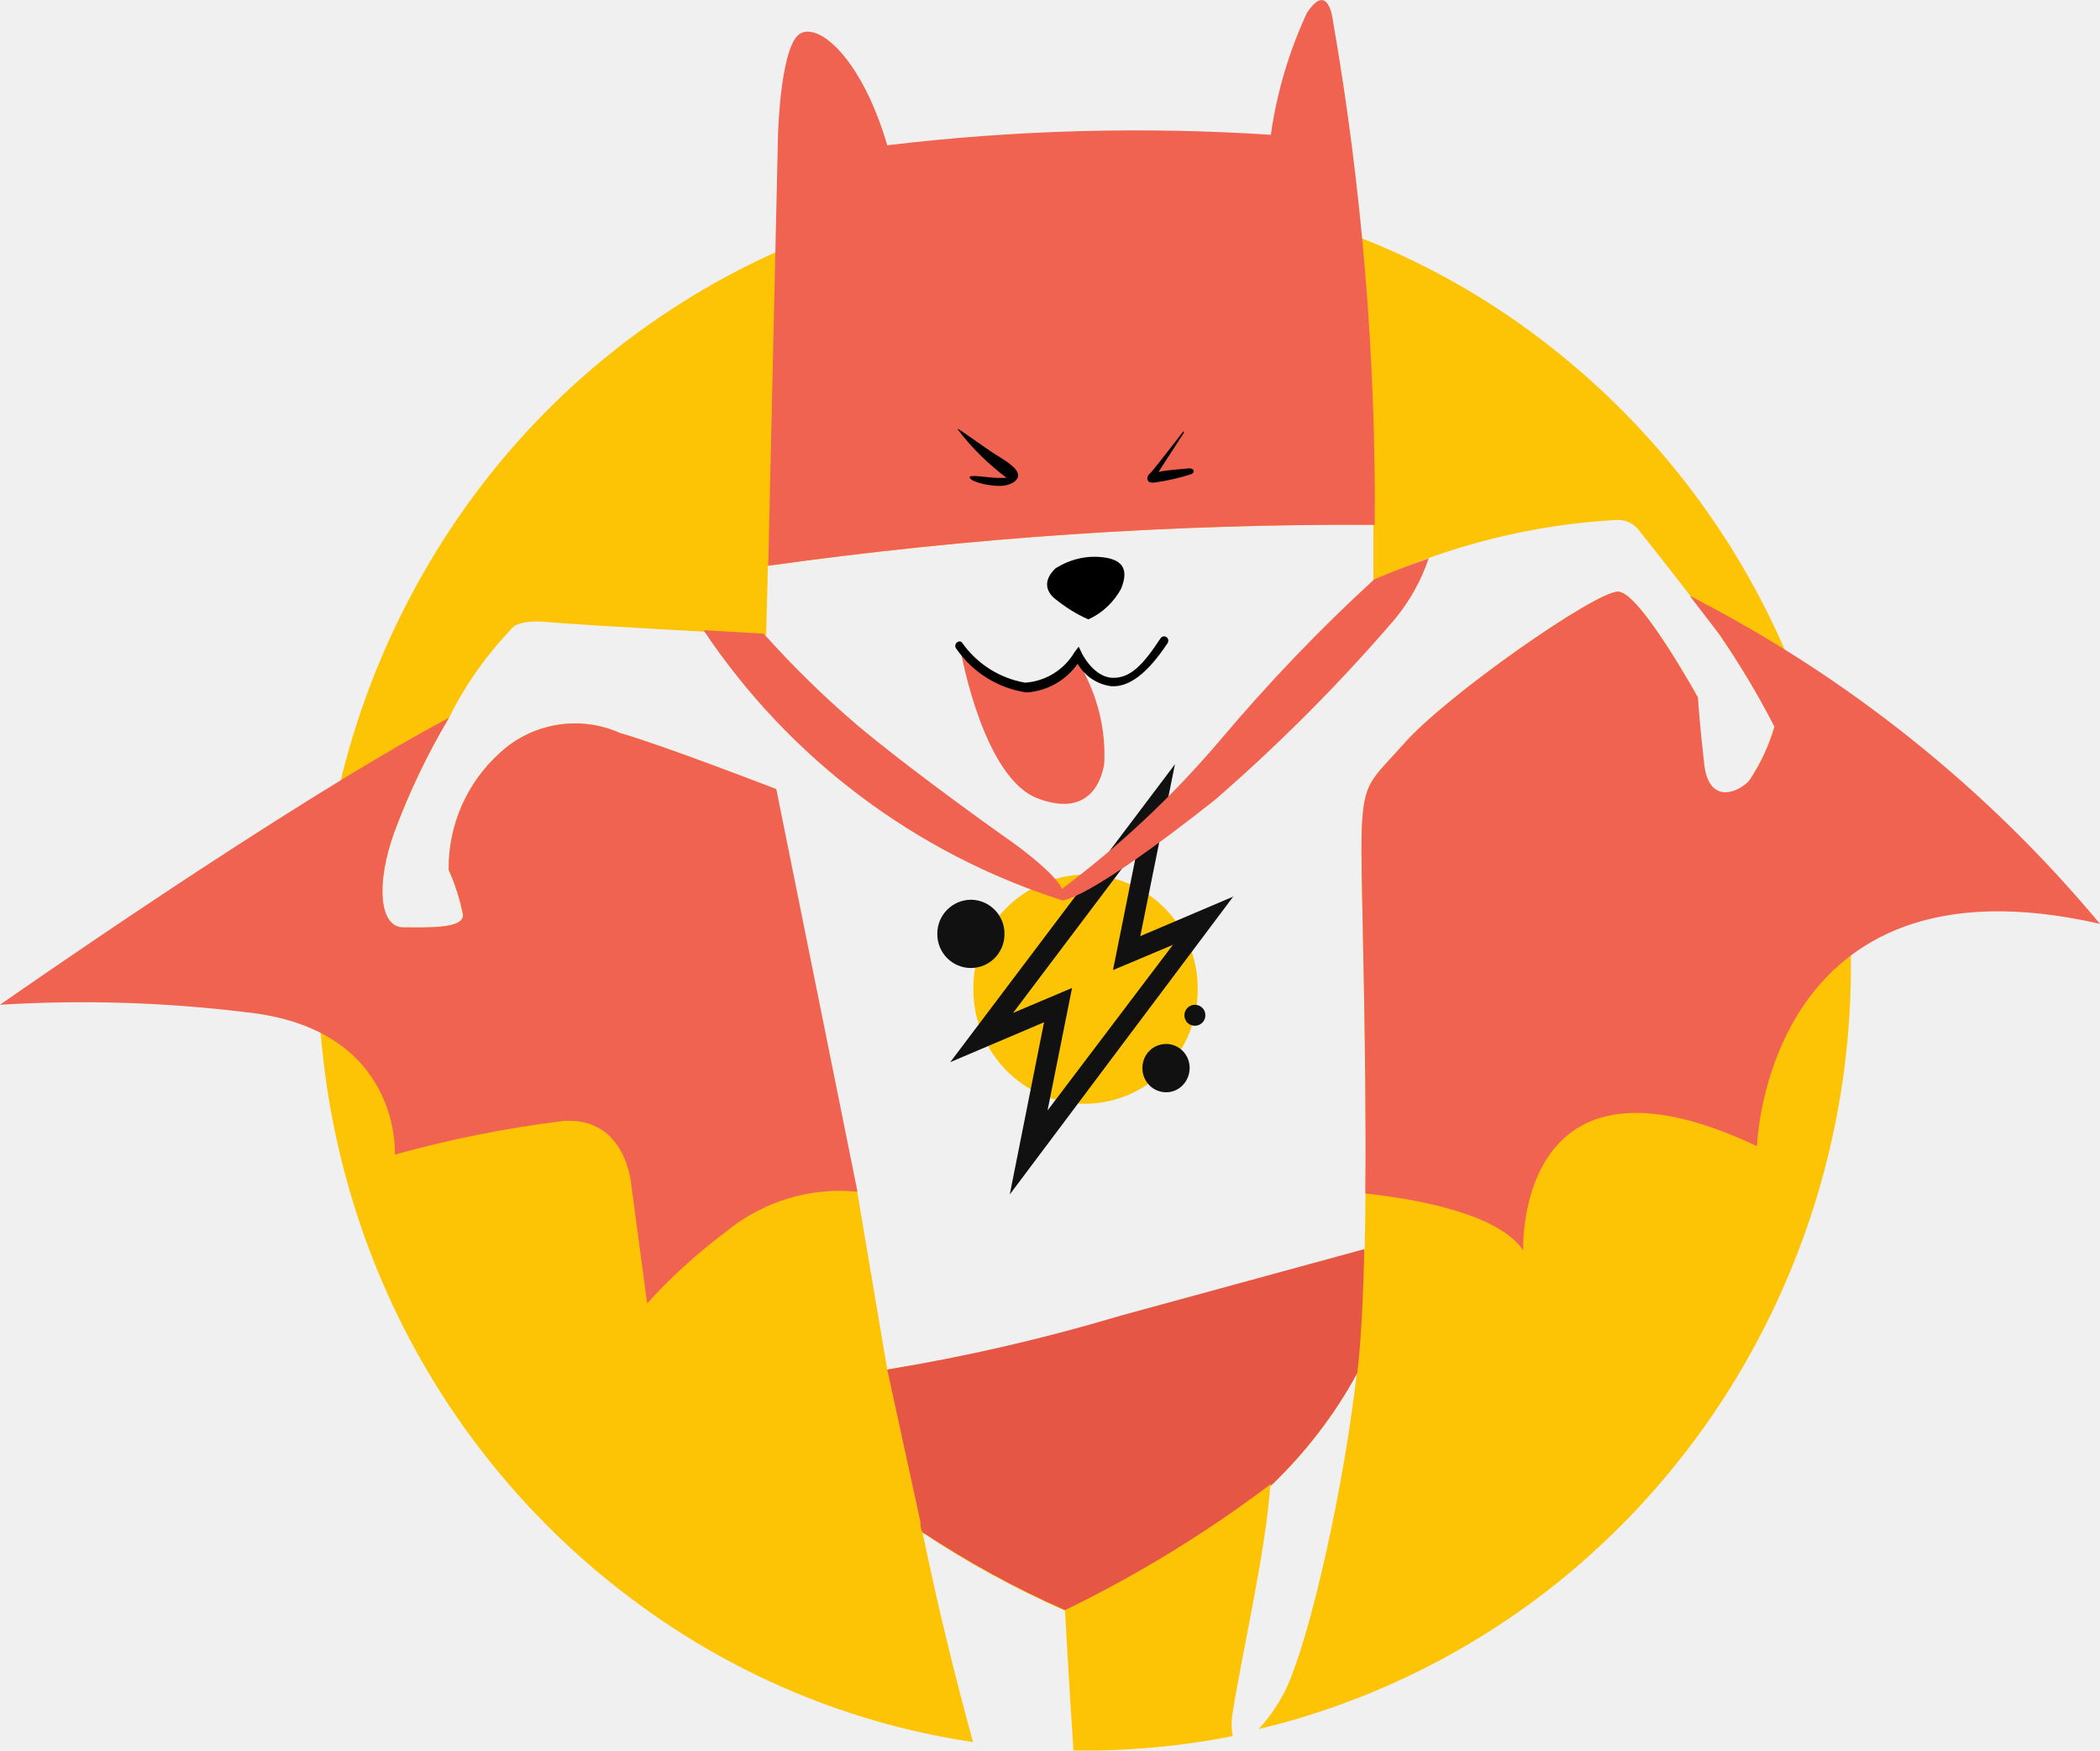
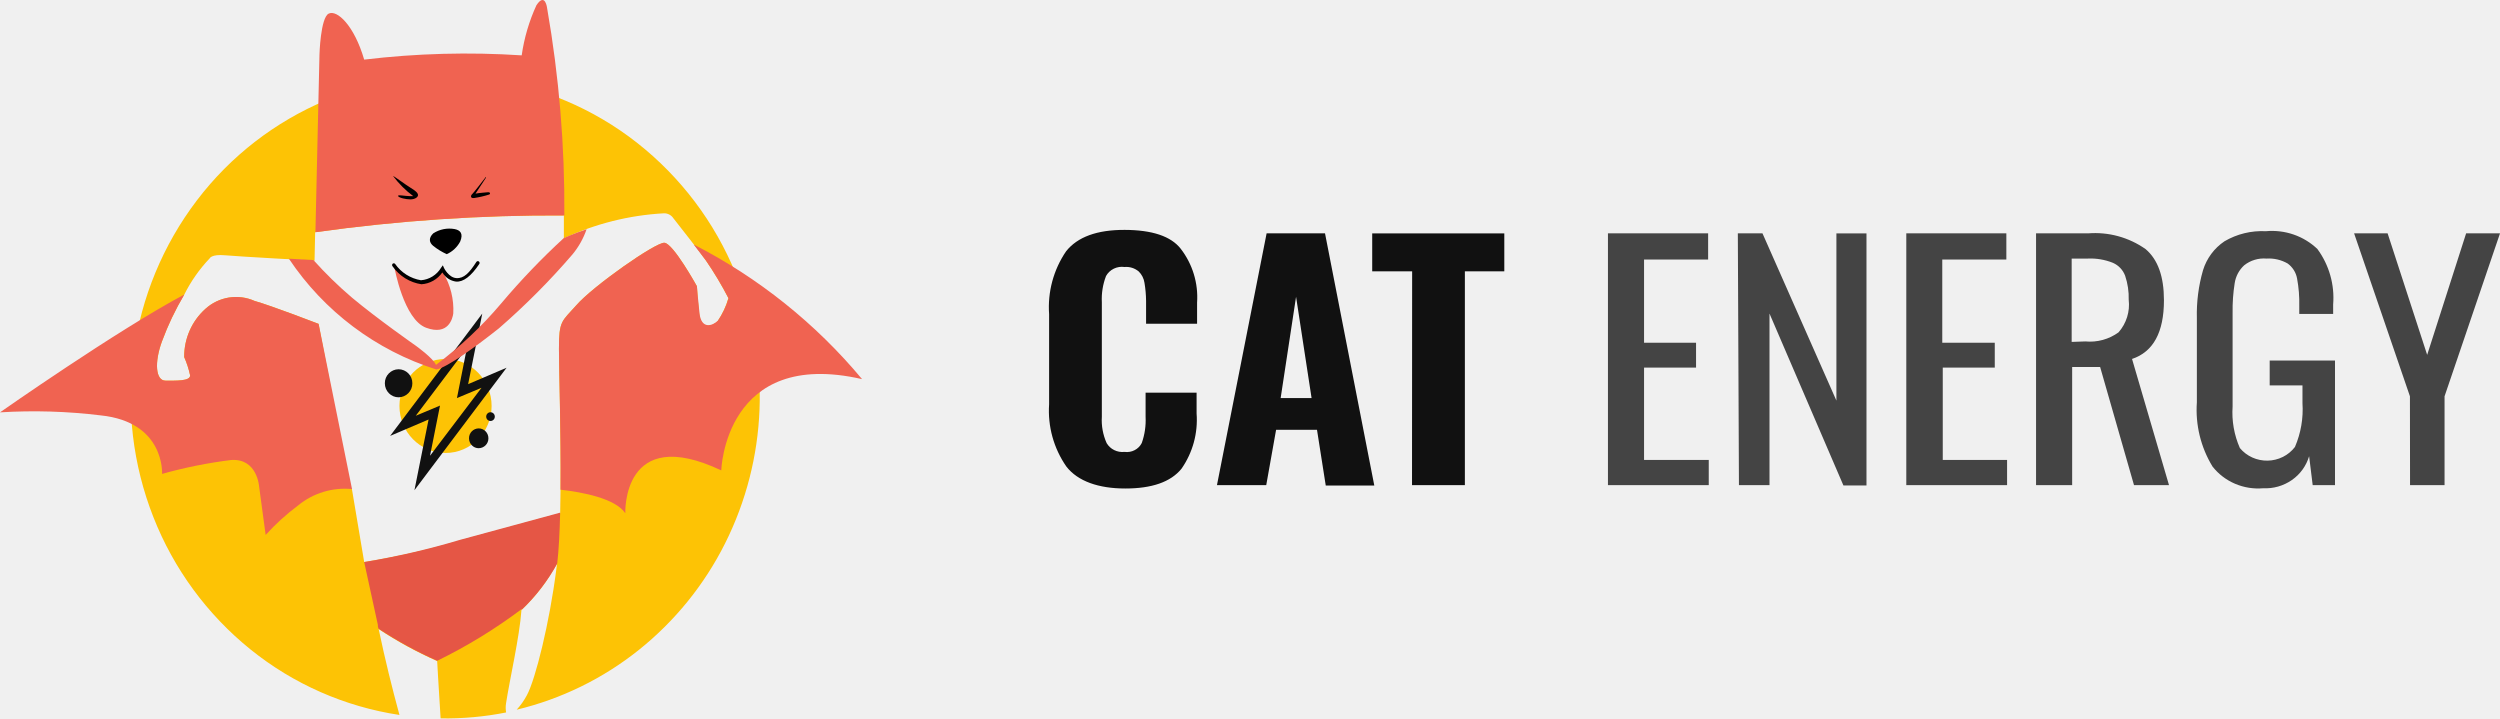
- <svg xmlns="http://www.w3.org/2000/svg" width="60" height="50" fill="none" viewBox="0 0 60 50">
-   <path fill="#FDC305" d="M51.2 19.05a22.3 22.3 0 0 0-6.88-9.13A21.5 21.5 0 0 0 22.7 6.97a21.95 21.95 0 0 0-9 6.97 22.76 22.76 0 0 0-3.04 22.04 22.31 22.31 0 0 0 6.78 9.22c3 2.42 6.57 4 10.36 4.56-.5-1.82-1-3.84-1.44-5.98 1.29.86 2.65 1.6 4.07 2.23 0 0 .1 1.88.24 3.99a21.7 21.7 0 0 0 4.55-.41 1.9 1.9 0 0 1 0-.67c.25-1.63.94-4.57 1.07-6.46.99-.94 1.83-2.03 2.48-3.24l-.05.39c-.47 3.71-1.45 7.68-2.05 8.78-.2.37-.43.7-.71 1 3.1-.74 6-2.16 8.5-4.15 2.5-2 4.55-4.53 6-7.42a22.73 22.73 0 0 0 .75-18.77Zm-1.25 3.3c-.38.38-1.15.64-1.28-.5a30.8 30.8 0 0 1-.16-1.93s-1.65-2.99-2.27-3.02c-.62-.04-4.99 3.02-6.14 4.36-1 1.12-1.2 1.05-1.2 3.03 0 1.49.19 7.12.09 11.43l-6.97 1.9a53.8 53.8 0 0 1-6.67 1.5l-.86-5.09h-.12l-2.2-11.49s-3.25-1.26-4.45-1.6a3.16 3.16 0 0 0-3.42.55 4.42 4.42 0 0 0-1.48 3.36c.18.4.32.83.4 1.27.05.42-1.02.37-1.7.37-.69 0-.79-1.25-.25-2.73a19.9 19.9 0 0 1 1.56-3.26c.46-.93 1.06-1.78 1.77-2.52 0 0 .12-.3 1.07-.21.95.09 6.22.37 6.22.37l.05-1.98c5.73-.8 11.51-1.2 17.3-1.17v1.6a18.95 18.95 0 0 1 6.97-1.74.76.76 0 0 1 .65.34c.3.37 2.06 2.61 2.27 2.94.57.83 1.1 1.7 1.57 2.61a5.5 5.5 0 0 1-.75 1.6v.02Z" />
-   <path fill="#F06351" d="m48.28 17.02.86 1.12c.57.84 1.1 1.72 1.56 2.62a5.5 5.5 0 0 1-.73 1.55c-.38.38-1.16.63-1.28-.5-.13-1.14-.18-1.89-.18-1.89s-1.65-2.99-2.27-3.02c-.62-.04-4.99 3.02-6.14 4.36-1 1.12-1.2 1.05-1.2 3.03 0 1.3.15 5.8.11 9.8 1.55.17 3.83.6 4.51 1.63 0 0-.25-6.26 6.68-2.98 0 0 .24-8.54 9.8-6.35a37.5 37.5 0 0 0-11.72-9.37Zm-9-2.02c.03-4.84-.37-9.67-1.2-14.43 0 0-.13-1.13-.74-.2-.51 1.1-.86 2.27-1.03 3.48a59.42 59.42 0 0 0-10.96.3c-.7-2.4-1.9-3.49-2.47-3.2-.58.29-.65 2.86-.65 2.86l-.28 12.35a121 121 0 0 1 17.33-1.17Z" />
-   <path fill="#E55645" d="M38.78 39.22c.11-.93.17-2.17.2-3.54l-6.96 1.9a53.8 53.8 0 0 1-6.67 1.54l.95 4.36c0 .1 0 .2.06.29 1.3.85 2.65 1.6 4.07 2.22 2.07-1 4.04-2.21 5.88-3.6v.05c.98-.94 1.82-2.02 2.47-3.22Z" />
-   <path fill="#000" d="M27.37 12.26c-.05-.08.85.6 1.2.8.35.22.52.37.52.52 0 .15-.22.3-.53.3-.3 0-.78-.1-.85-.23-.07-.12.51 0 .8 0h.25c-.53-.4-1-.86-1.4-1.39Zm6.41.1s-.86 1.12-.93 1.17c-.08.05-.15.3.16.25.35-.05.7-.13 1.04-.24.1-.06.06-.18-.1-.16-.16.02-.58.04-.85.1l.72-1.11s.03-.1-.04-.01Zm-2.68 5.33c.4-.18.72-.49.93-.87.24-.58 0-.8-.38-.88-.52-.1-1.05.01-1.5.3-.33.32-.29.64 0 .87.3.24.6.43.94.58Z" />
-   <path fill="#F06351" d="M30.79 18.79a1.46 1.46 0 0 1-1.25.86c-.47.04-.94-.1-1.32-.39a1.7 1.7 0 0 1-.45-.4.85.85 0 0 0-.31-.21s.64 3.59 2.2 4.16c1.55.58 1.84-.66 1.89-1 .05-.99-.2-1.97-.7-2.82 0-.26-.02-.09-.06-.2Z" />
-   <path fill="#000" d="M29.33 19.78a2.96 2.96 0 0 1-2-1.24.13.13 0 0 1 0-.18.12.12 0 0 1 .13-.03l.03.03a2.78 2.78 0 0 0 1.8 1.14 1.78 1.78 0 0 0 1.41-.87l.12-.16.09.19s.32.66.85.7c.53.03.9-.37 1.4-1.13a.12.12 0 0 1 .17-.03c.02.01.04.04.05.08 0 .03 0 .06-.02.09-.57.86-1.1 1.27-1.62 1.23a1.3 1.3 0 0 1-.95-.64 1.95 1.95 0 0 1-1.46.82Z" />
-   <path fill="#FDC305" d="M31 31.53a3.25 3.25 0 0 0 3.22-3.27 3.25 3.25 0 0 0-3.21-3.28 3.24 3.24 0 0 0-3.2 3.28c0 1.8 1.43 3.27 3.2 3.27Z" />
-   <path fill="#111" d="m35.26 25.6-2.68 1.14.99-4.91-6.42 8.51 2.68-1.14-.98 4.92 6.4-8.53Zm-6.32 3.34 3.56-4.72-.7 3.49 1.71-.72-3.58 4.73.7-3.5-1.7.72Zm-1.2-1.29c.53 0 .96-.43.96-.97a.97.97 0 0 0-.96-.98.97.97 0 0 0-.96.98c0 .54.43.97.96.97Zm5.58 3.55c.37 0 .67-.31.67-.7 0-.37-.3-.68-.67-.68-.38 0-.68.3-.68.69 0 .38.3.69.68.69Zm.82-1.9a.3.3 0 0 0 .3-.3.3.3 0 0 0-.3-.3.3.3 0 0 0-.3.3c0 .17.13.3.3.3Z" />
-   <path fill="#F06351" d="M39.24 16.57c-1.55 1.42-3 2.94-4.36 4.55a27.48 27.48 0 0 1-4.54 4.27c-.19-.46-1.4-1.32-1.4-1.32s-2.68-1.88-4.44-3.35a27.62 27.62 0 0 1-2.68-2.62L20.1 18a19.39 19.39 0 0 0 10.26 7.72c.73-.13 2.8-1.64 4.35-2.87a49.8 49.8 0 0 0 5.13-5.15c.43-.52.76-1.1.98-1.75-.98.34-1.6.62-1.6.62Zm-17.06 5.97s-3.26-1.26-4.46-1.6a3.16 3.16 0 0 0-3.42.55 4.42 4.42 0 0 0-1.48 3.36c.18.4.32.83.41 1.27.04.42-1.03.37-1.71.37-.68 0-.79-1.25-.25-2.73a19.9 19.9 0 0 1 1.56-3.26C8.17 22.98 0 28.7 0 28.7a38.4 38.4 0 0 1 7 .21c4.5.46 4.28 4.07 4.28 4.07 1.58-.44 3.19-.76 4.81-.96 1.82-.13 1.95 1.85 1.95 1.85l.45 3.36c.69-.76 1.45-1.45 2.27-2.06a5.11 5.11 0 0 1 3.74-1.13l-2.32-11.5Z" />
+ <svg xmlns="http://www.w3.org/2000/svg" width="174" height="50" fill="none" viewBox="0 0 174 50">
+   <g clip-path="url(#a)">
+     <path fill="#FDC305" d="M51.208 19.05a22.293 22.293 0 0 0-6.886-9.125A21.672 21.672 0 0 0 33.896 5.51a21.504 21.504 0 0 0-11.197 1.469 21.954 21.954 0 0 0-8.992 6.962 22.581 22.581 0 0 0-4.399 10.607 22.76 22.76 0 0 0 1.364 11.433 22.31 22.31 0 0 0 6.763 9.22 21.684 21.684 0 0 0 10.367 4.56c-.496-1.823-1-3.839-1.446-5.976 1.294.856 2.656 1.6 4.071 2.225 0 0 .103 1.884.24 3.987 1.529.027 3.057-.11 4.558-.41a1.908 1.908 0 0 1 0-.663c.248-1.632.932-4.572 1.069-6.465a13.243 13.243 0 0 0 2.48-3.237l-.052.384c-.47 3.716-1.453 7.686-2.052 8.785a4.865 4.865 0 0 1-.71 1.004 21.747 21.747 0 0 0 8.501-4.158 22.278 22.278 0 0 0 6.004-7.416 22.77 22.77 0 0 0 .743-18.77Zm-1.257 3.308c-.376.375-1.154.628-1.283-.507a30.81 30.81 0 0 1-.162-1.928s-1.65-2.992-2.266-3.027c-.616-.035-4.986 3.027-6.14 4.362-1.001 1.126-1.198 1.047-1.198 3.028 0 1.491.188 7.127.086 11.437l-6.97 1.894a53.797 53.797 0 0 1-6.67 1.5l-.856-5.086h-.12l-2.197-11.49s-3.259-1.257-4.456-1.597a3.157 3.157 0 0 0-1.79-.235 3.189 3.189 0 0 0-1.63.785 4.418 4.418 0 0 0-1.1 1.515 4.499 4.499 0 0 0-.38 1.844c.18.405.318.83.41 1.265.043.419-1.026.375-1.71.375-.684 0-.787-1.256-.248-2.73.42-1.135.941-2.227 1.556-3.264a10.352 10.352 0 0 1 1.77-2.521s.12-.297 1.07-.21c.949.088 6.225.375 6.225.375l.043-1.98a119.71 119.71 0 0 1 17.31-1.169v1.597a18.947 18.947 0 0 1 6.96-1.745.765.765 0 0 1 .659.34c.29.375 2.06 2.617 2.266 2.94a24.51 24.51 0 0 1 1.565 2.617 5.493 5.493 0 0 1-.744 1.606v.009Z" />
+     <path fill="#F06351" d="M48.284 17.018c.402.523.752.986.855 1.125a24.51 24.51 0 0 1 1.565 2.618 5.493 5.493 0 0 1-.735 1.553c-.377.375-1.155.628-1.283-.506-.128-1.134-.18-1.885-.18-1.885s-1.65-2.992-2.266-3.027c-.616-.035-4.986 3.027-6.14 4.362-1 1.126-1.197 1.047-1.197 3.028 0 1.308.145 5.801.11 9.797 1.549.175 3.823.61 4.508 1.64 0 0-.248-6.264 6.679-2.983 0 0 .239-8.542 9.8-6.352a37.507 37.507 0 0 0-11.716-9.37Zm-9.005-2.024A80.462 80.462 0 0 0 38.08.572s-.128-1.134-.744-.209a12.63 12.63 0 0 0-1.026 3.49 59.424 59.424 0 0 0-10.963.296C24.647 1.75 23.449.66 22.876.948c-.573.287-.641 2.861-.641 2.861l-.282 12.354c5.74-.809 11.53-1.2 17.326-1.169Z" />
+     <path fill="#E55645" d="M38.782 39.222c.111-.934.171-2.172.205-3.542l-6.97 1.893a53.8 53.8 0 0 1-6.67 1.544l.95 4.363c0 .096 0 .191.06.287 1.294.856 2.655 1.6 4.07 2.225a36.127 36.127 0 0 0 5.884-3.603v.052a13.243 13.243 0 0 0 2.471-3.22Z" />
+     <path fill="#000" d="M27.366 12.263c-.043-.087.855.594 1.206.803.35.21.521.366.521.515 0 .148-.222.296-.53.296-.308 0-.787-.104-.855-.227-.068-.122.513 0 .804 0h.248a6.98 6.98 0 0 1-1.394-1.387Zm6.414.097s-.855 1.116-.932 1.168c-.077.053-.146.297.162.253a6.81 6.81 0 0 0 1.044-.244c.094-.052.06-.175-.103-.157-.163.017-.582.044-.855.096l.727-1.108s.025-.105-.043-.009Zm-2.685 5.33c.396-.178.724-.485.932-.873.24-.575 0-.794-.377-.872a2.061 2.061 0 0 0-1.496.297c-.334.322-.29.636 0 .872.289.231.605.425.94.576Z" />
+     <path fill="#F06351" d="M30.787 18.79a1.785 1.785 0 0 1-.394.523c-.243.2-.543.316-.855.331-.47.047-.942-.09-1.317-.384a1.722 1.722 0 0 1-.453-.392.855.855 0 0 0-.308-.218s.641 3.585 2.198 4.161c1.556.576 1.847-.663 1.89-.994a4.99 4.99 0 0 0-.701-2.827c0-.262-.018-.087-.06-.2Z" />
+     <path fill="#000" d="M29.333 19.784c-.4-.059-.785-.2-1.13-.414a3.016 3.016 0 0 1-.88-.834.132.132 0 0 1 0-.174.119.119 0 0 1 .132-.027.12.12 0 0 1 .04.027 2.749 2.749 0 0 0 1.804 1.143 1.78 1.78 0 0 0 .804-.264c.244-.152.449-.36.598-.609l.12-.166.085.192s.325.663.856.698c.53.035.906-.366 1.393-1.125a.121.121 0 0 1 .171-.035.128.128 0 0 1 .034.174c-.57.855-1.108 1.265-1.616 1.23a1.309 1.309 0 0 1-.55-.207 1.34 1.34 0 0 1-.407-.43 1.946 1.946 0 0 1-.636.578 1.908 1.908 0 0 1-.818.243Z" />
+     <path fill="#FDC305" d="M31.009 31.527c1.771 0 3.207-1.465 3.207-3.272 0-1.807-1.436-3.271-3.207-3.271s-3.207 1.464-3.207 3.271 1.436 3.272 3.207 3.272Z" />
+     <path fill="#111" d="m35.259 25.594-2.677 1.143.984-4.912-6.414 8.515 2.677-1.142-.984 4.92 6.414-8.524Zm-6.32 3.342 3.558-4.72-.693 3.49 1.71-.716-3.583 4.729.693-3.49-1.684.707Zm-1.197-1.283a.968.968 0 0 0 .958-.977.968.968 0 0 0-.958-.977.968.968 0 0 0-.957.977c0 .54.428.977.957.977Zm5.576 3.542a.683.683 0 0 0 .676-.689c0-.38-.303-.69-.676-.69a.683.683 0 0 0-.675.69c0 .38.302.69.675.69Zm.822-1.893a.302.302 0 0 0 .298-.305.302.302 0 0 0-.299-.306c-.165 0-.3.137-.3.306 0 .168.135.305.3.305Z" />
+     <path fill="#F06351" d="M39.236 16.573a49.68 49.68 0 0 0-4.353 4.546 27.484 27.484 0 0 1-4.54 4.275c-.19-.463-1.395-1.326-1.395-1.326s-2.685-1.876-4.447-3.35a27.527 27.527 0 0 1-2.685-2.618l-1.71-.096a19.375 19.375 0 0 0 10.262 7.712c.735-.122 2.805-1.631 4.353-2.861a49.809 49.809 0 0 0 5.13-5.156 5.597 5.597 0 0 0 .976-1.745c-.975.331-1.591.62-1.591.62ZM22.175 22.54s-3.258-1.256-4.456-1.596a3.158 3.158 0 0 0-1.789-.235 3.19 3.19 0 0 0-1.631.785 4.418 4.418 0 0 0-1.099 1.515 4.499 4.499 0 0 0-.38 1.844c.18.405.318.83.41 1.265.043.419-1.027.375-1.71.375-.685 0-.787-1.256-.249-2.73a20.02 20.02 0 0 1 1.557-3.264C8.168 22.977 0 28.7 0 28.7a38.402 38.402 0 0 1 7.004.21c4.49.462 4.276 4.074 4.276 4.074a32.466 32.466 0 0 1 4.815-.968c1.813-.123 1.94 1.85 1.94 1.85l.454 3.367c.688-.76 1.447-1.45 2.266-2.06a5.111 5.111 0 0 1 3.746-1.133l-2.326-11.5Z" />
+     <path fill="#111" d="M74.218 32.47a6.796 6.796 0 0 1-1.2-4.336v-6.268a6.9 6.9 0 0 1 1.183-4.378c.795-.998 2.153-1.493 4.074-1.488 1.921.006 3.222.443 3.902 1.312a5.515 5.515 0 0 1 1.14 3.752v1.47h-3.55V20.94a8.142 8.142 0 0 0-.111-1.254 1.39 1.39 0 0 0-.403-.794 1.349 1.349 0 0 0-.987-.309 1.28 1.28 0 0 0-.744.116c-.23.112-.42.29-.542.511a4.464 4.464 0 0 0-.292 1.838v7.956c-.039.63.076 1.26.335 1.838.124.209.307.378.528.486.221.109.47.152.715.124.242.034.488-.008.704-.12.215-.11.39-.285.497-.498.208-.588.298-1.21.266-1.83V27.33h3.55v1.446a5.942 5.942 0 0 1-1.054 3.852C81.474 33.55 80.17 34 78.318 34c-1.853 0-3.302-.501-4.1-1.53Zm13.938-16.228h4.065l3.43 17.55h-3.379l-.609-3.878h-2.847l-.686 3.852H84.7l3.456-17.524Zm3.13 11.465-1.08-7.052-1.073 7.052h2.153Zm6.999-8.824h-2.779v-2.64h9.194v2.64h-2.745v14.883h-3.679l.009-14.883Z" />
+     <path fill="#444" d="M111.913 16.242h6.973v1.822h-4.46v5.791h3.619v1.73h-3.619v6.426h4.503v1.755h-7.016V16.242Zm9.04 0h1.716l5.145 11.641v-11.64h2.093V33.79h-1.604l-5.146-11.966v11.941h-2.127l-.077-17.524Zm11.725 0h6.964v1.822h-4.46v5.791h3.654v1.73h-3.62v6.426h4.477v1.755h-7.015V16.242Zm9.031 0h3.619a6.118 6.118 0 0 1 4.005 1.095c.858.727 1.278 1.914 1.278 3.56 0 2.228-.74 3.59-2.221 4.086l2.573 8.783h-2.436l-2.358-8.223h-1.947v8.223h-2.513V16.242Zm3.431 7.521a3.381 3.381 0 0 0 2.315-.635c.27-.31.471-.672.592-1.061a2.9 2.9 0 0 0 .111-1.204 4.773 4.773 0 0 0-.248-1.67 1.582 1.582 0 0 0-.858-.903 4.179 4.179 0 0 0-1.758-.293h-1.106v5.8l.952-.034Zm8.851 8.707a7.566 7.566 0 0 1-1.089-4.47v-5.85a11.02 11.02 0 0 1 .428-3.342 3.753 3.753 0 0 1 1.493-2.014 5.171 5.171 0 0 1 2.881-.702 4.623 4.623 0 0 1 1.933.232 4.53 4.53 0 0 1 1.652 1.005 5.739 5.739 0 0 1 1.098 3.869v.652h-2.358v-.544a9.34 9.34 0 0 0-.155-1.938 1.662 1.662 0 0 0-.652-1.028 2.626 2.626 0 0 0-1.475-.343 2.199 2.199 0 0 0-1.552.468 2.118 2.118 0 0 0-.66 1.237 11.982 11.982 0 0 0-.146 2.08v6.51a6.13 6.13 0 0 0 .506 2.892c.233.28.528.505.863.657a2.487 2.487 0 0 0 2.135-.042 2.41 2.41 0 0 0 .835-.69 6.616 6.616 0 0 0 .524-3.05v-1.237h-2.282v-1.73h4.546v8.674h-1.553l-.248-2.014a3.088 3.088 0 0 1-1.201 1.659 3.224 3.224 0 0 1-1.998.572 4.09 4.09 0 0 1-1.962-.315 3.982 3.982 0 0 1-1.563-1.197Zm13.74-4.888-3.885-11.34h2.332l2.753 8.457 2.711-8.457H174l-3.859 11.34v6.184h-2.402l-.008-6.184Z" />
+   </g>
+   <defs>
+     <clipPath id="a">
+       <path fill="#fff" d="M0 0h174v50H0z" />
+     </clipPath>
+   </defs>
</svg>
